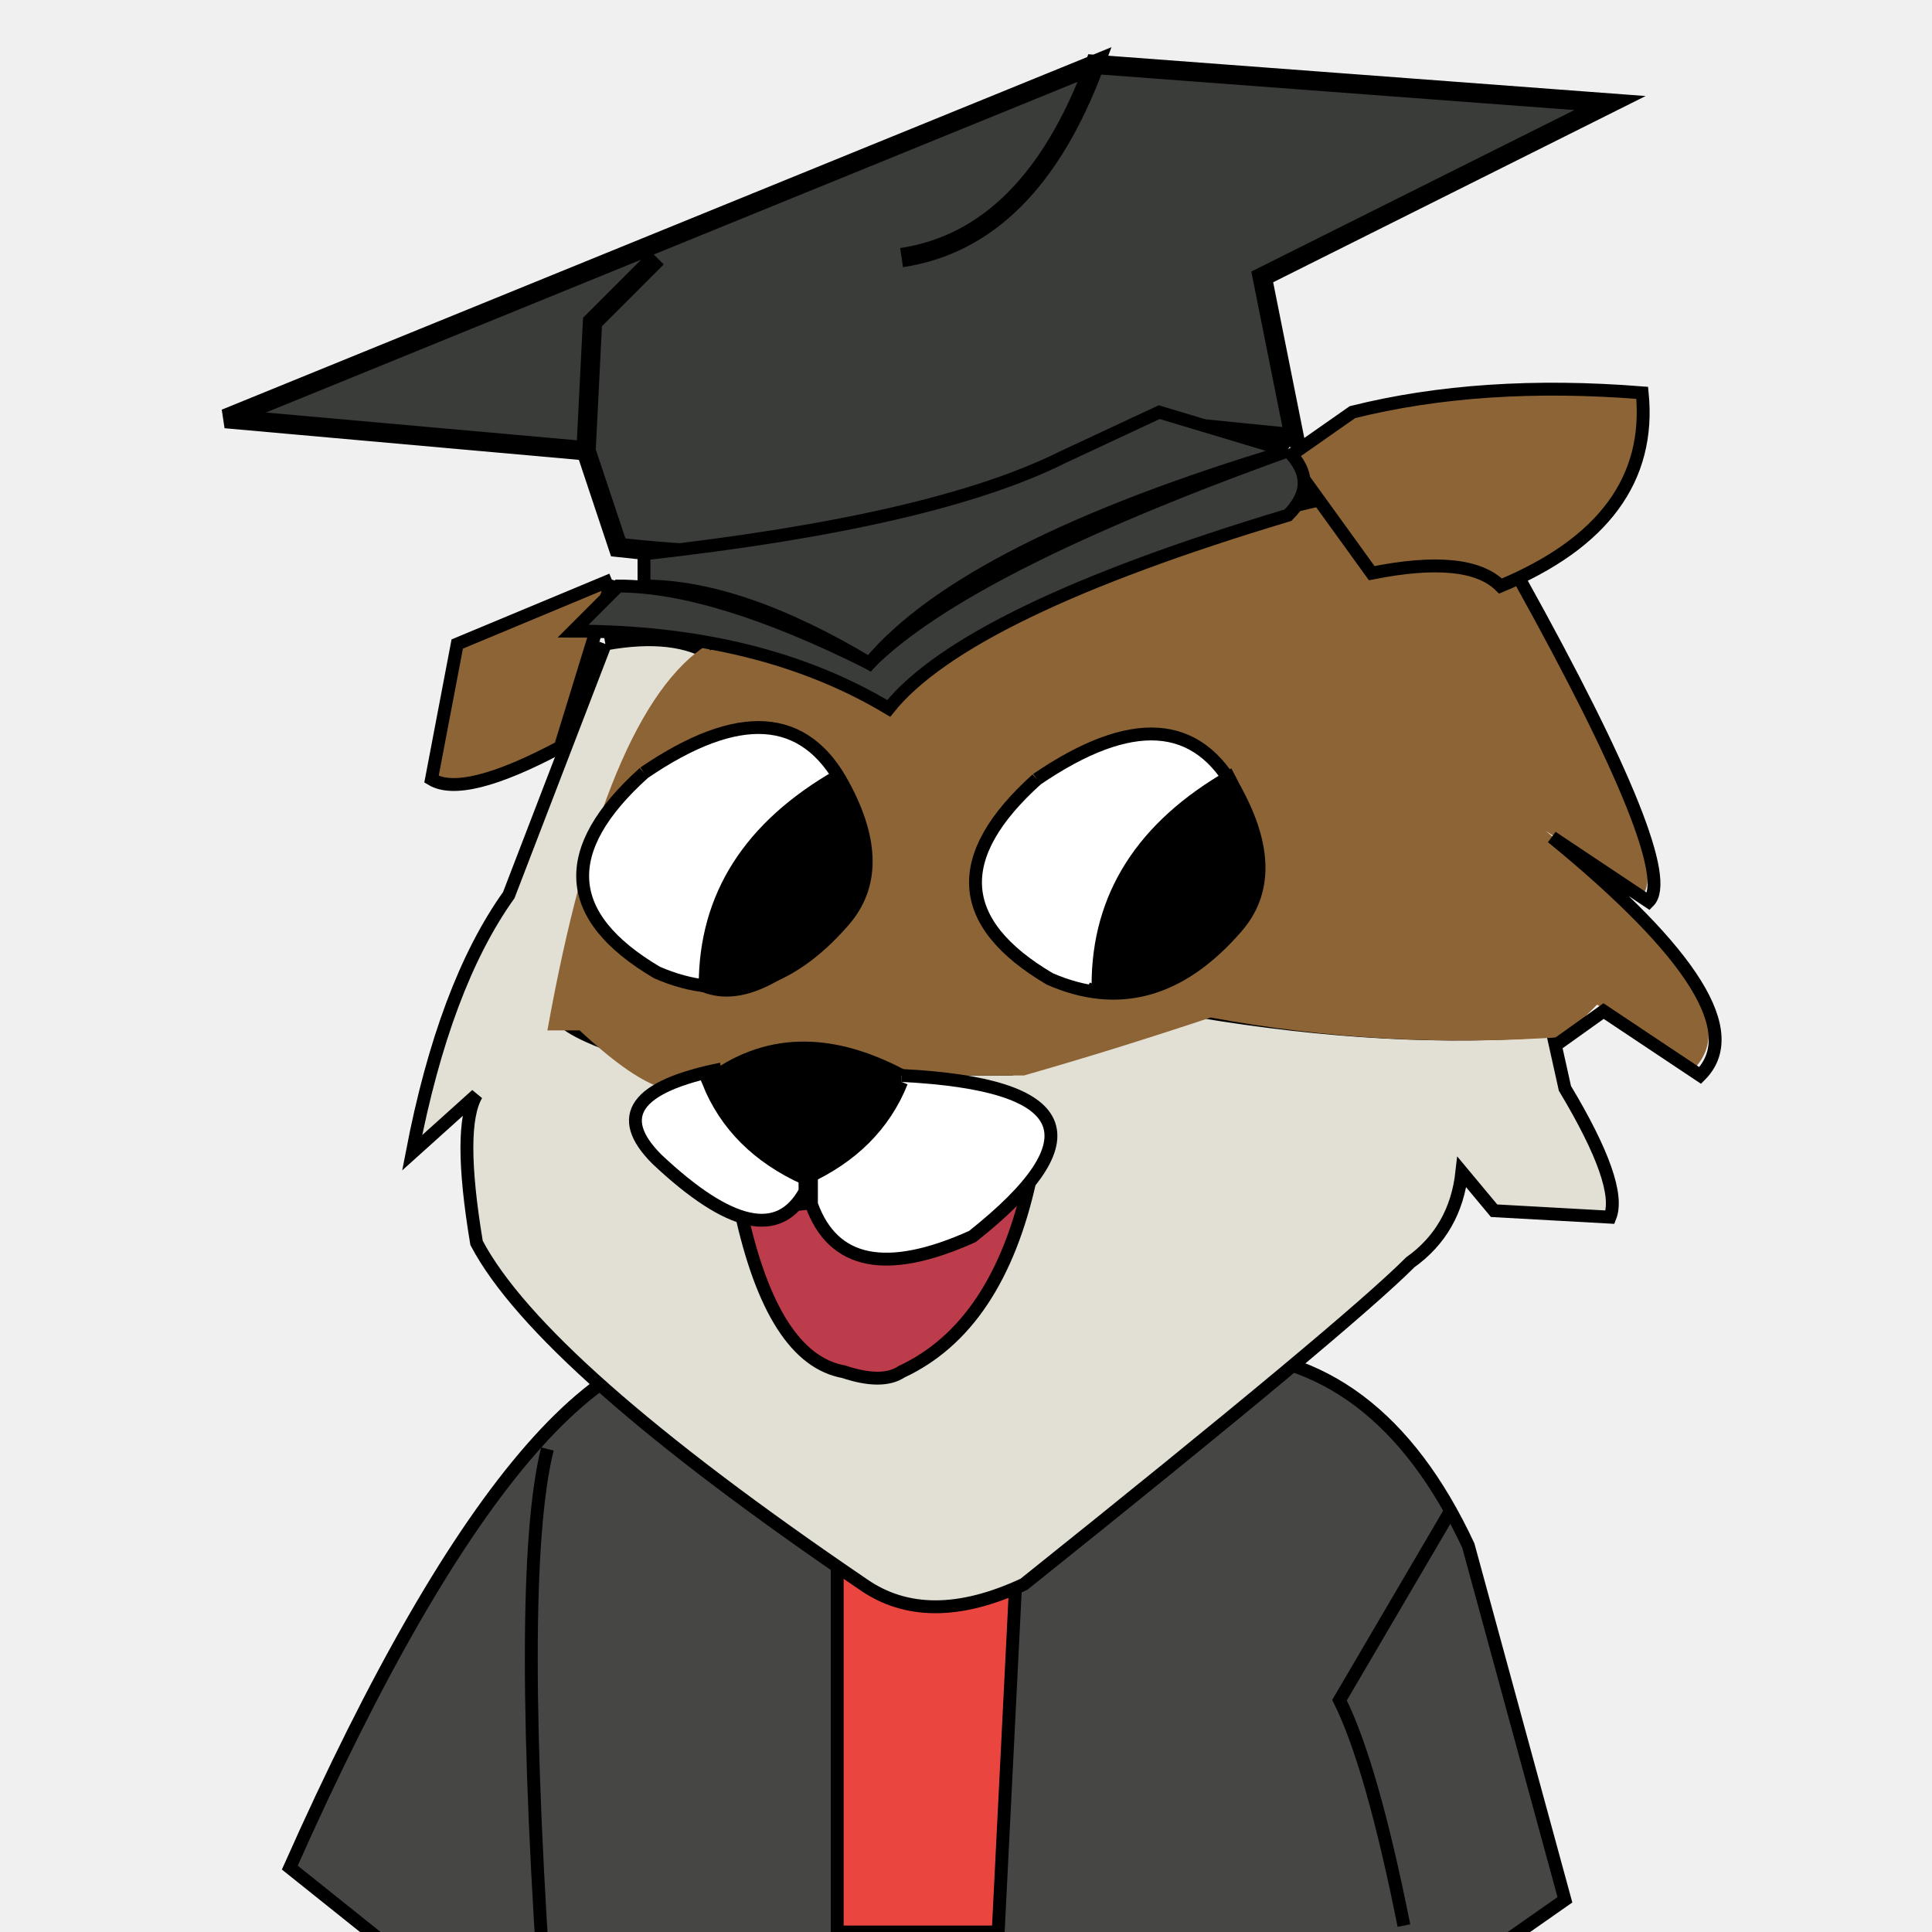
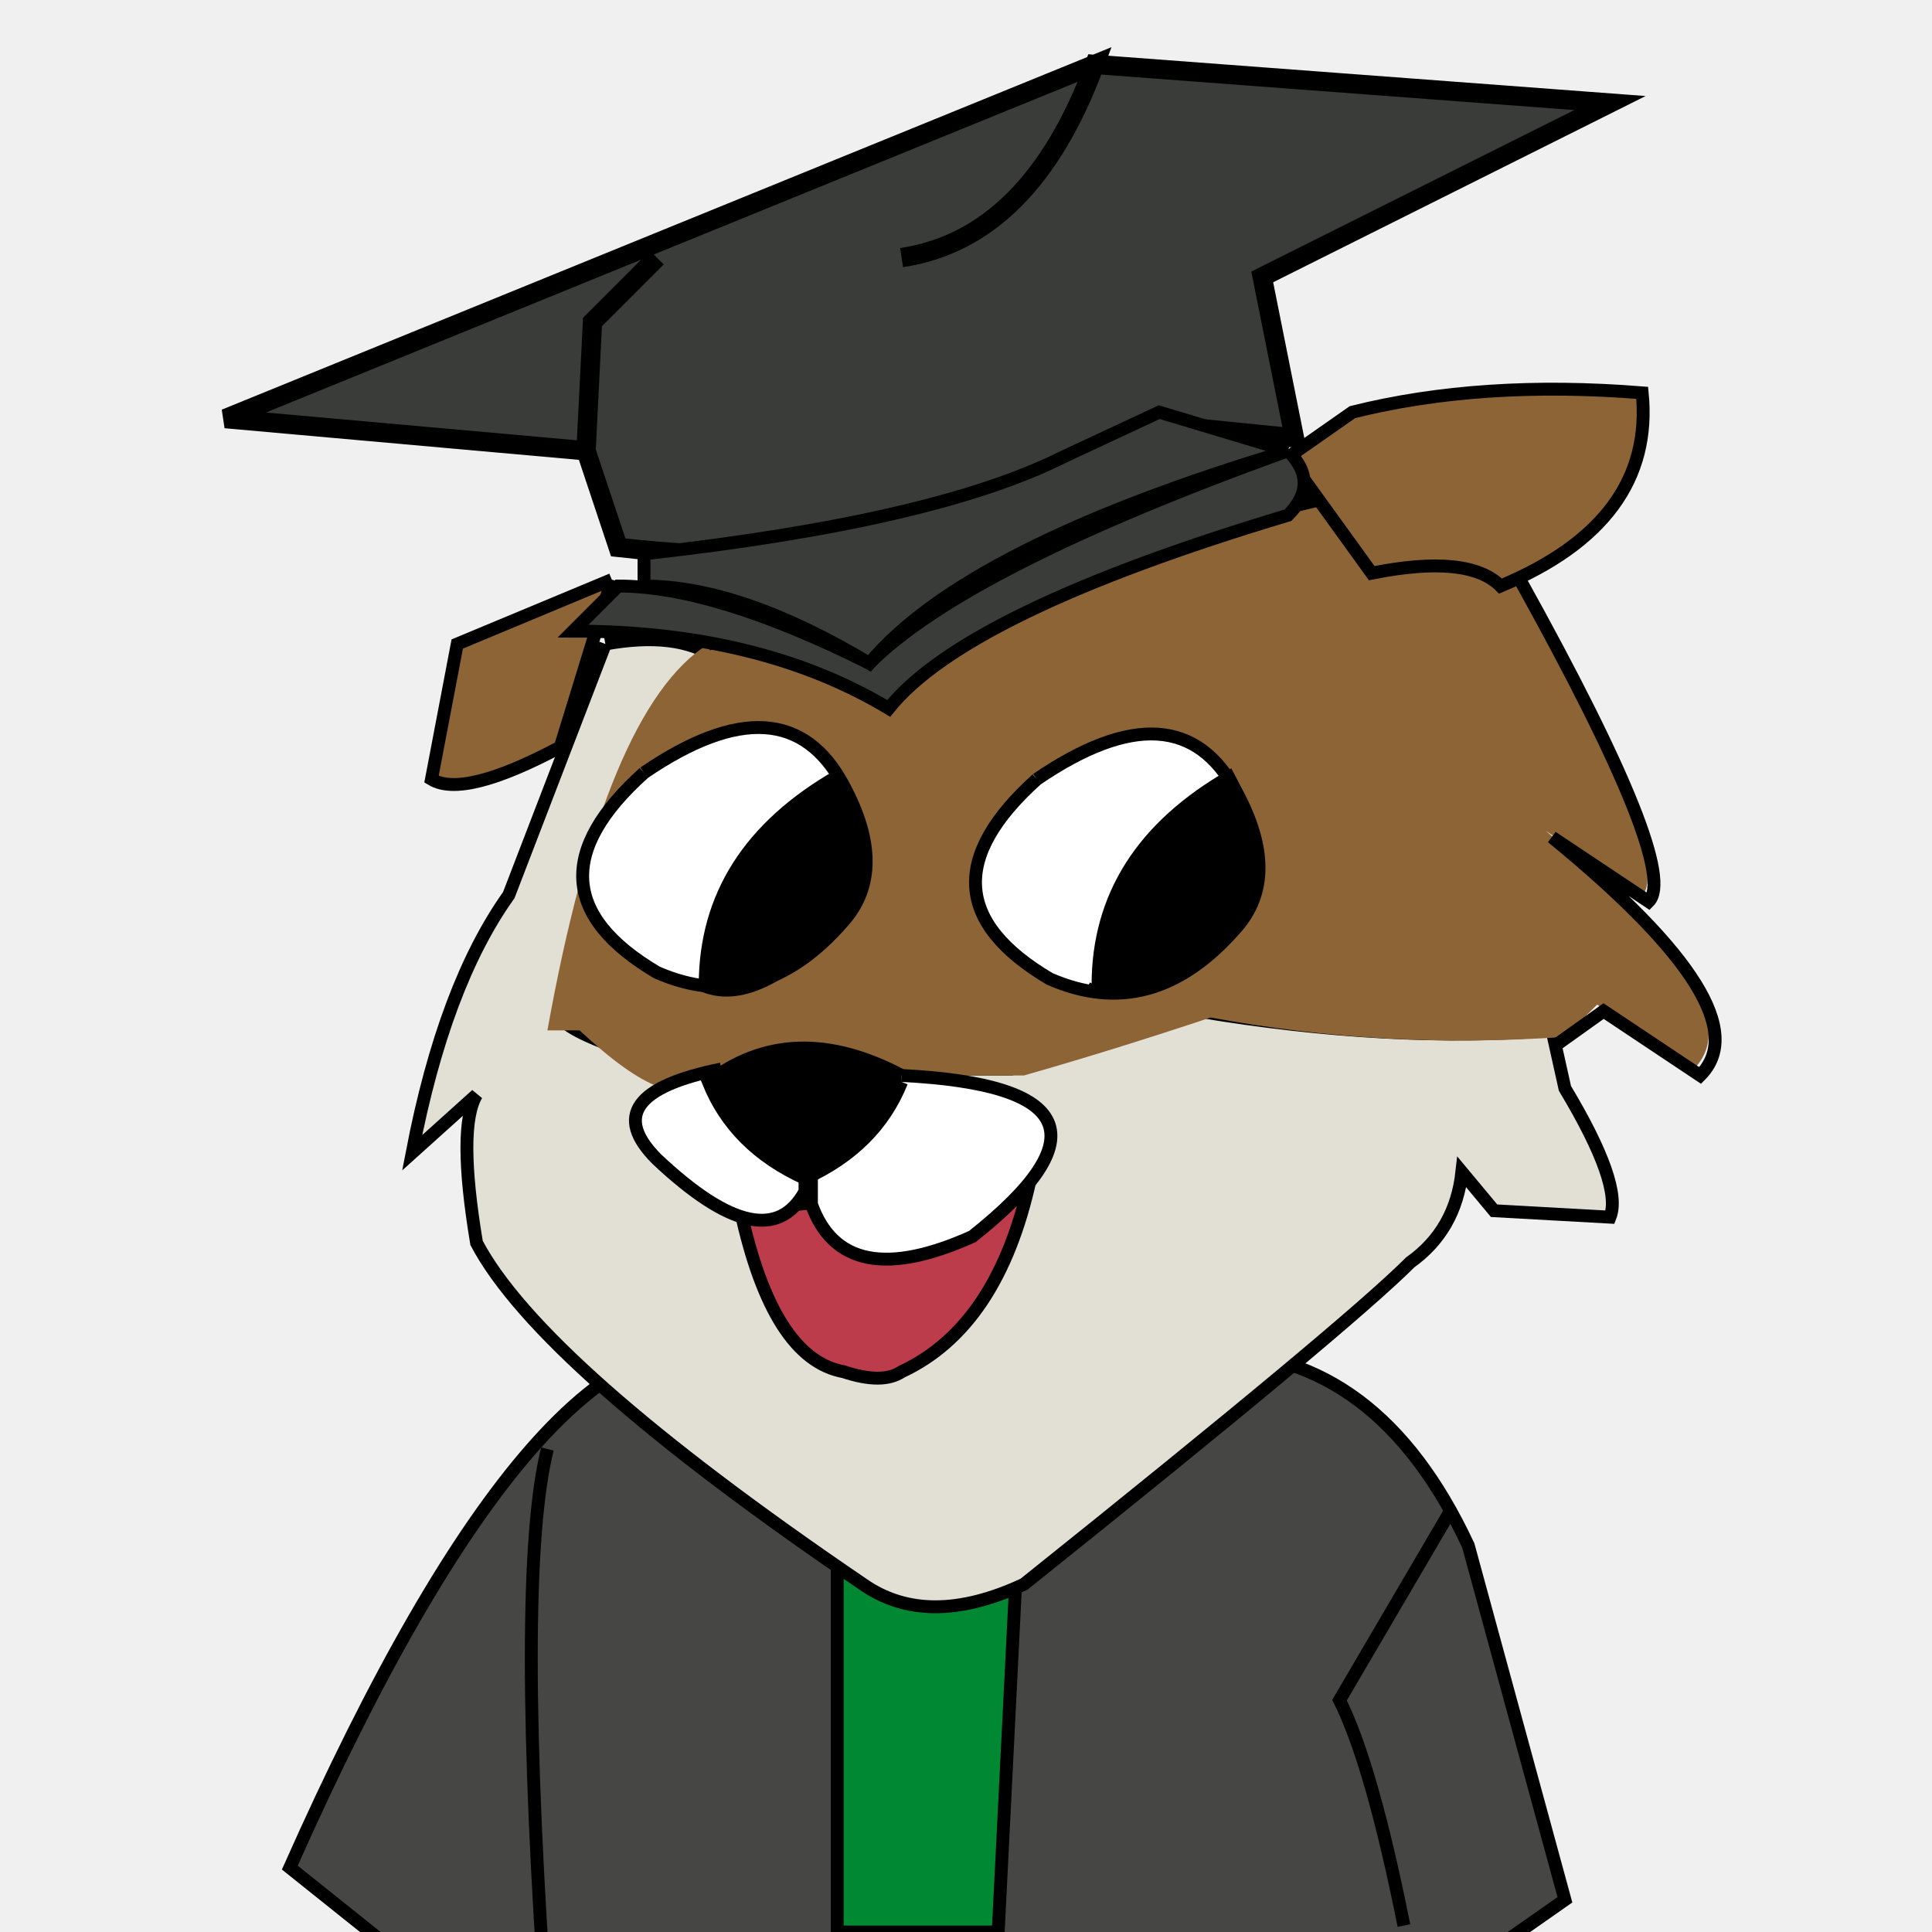
<svg xmlns="http://www.w3.org/2000/svg" version="1.0" width="300pt" height="300pt" viewBox="0 0 300 300" preserveAspectRatio="xMidYMid meet">
  <g display="none" transform="translate(0,300) scale(0.1,-0.1)" fill="#000000" stroke="none">
    <path stroke="red" d="M1610 2882 c-163 -66 -506 -206 -715 -292 -110 -46 -228 -94 -263 -108 l-63 -24 -15 21 c-8 11 -21 21 -29 21 -16 0 -65 -56 -65 -76 0 -7 -12 -17 -27 -20 -55 -14 -113 -44 -113 -58 0 -11 17 -17 60 -22 33 -4 60 -8 60 -10 0 -2 -16 -18 -35 -36 l-35 -33 -11 -185 c-20 -362 -78 -968 -105 -1094 -13 -63 -39 -161 -51 -193 -3 -7 2 -13 10 -13 16 0 50 111 73 241 26 150 65 583 89 983 14 232 16 251 37 273 12 13 26 23 31 23 15 0 -2 -337 -23 -470 -11 -63 -24 -164 -30 -225 -6 -60 -15 -143 -21 -184 -6 -41 -12 -192 -12 -335 -2 -221 -5 -266 -19 -296 -24 -50 -31 -80 -19 -80 5 0 13 5 16 10 5 8 11 7 20 0 8 -7 23 -9 35 -5 11 4 20 2 20 -4 0 -6 5 -11 10 -11 6 0 10 6 10 13 0 17 59 21 77 5 7 -6 13 -6 13 -1 0 5 16 9 36 10 19 1 38 3 40 6 3 3 -4 92 -16 198 -30 279 -36 638 -16 1048 9 184 18 336 19 337 3 3 321 -26 322 -29 0 -1 14 -31 30 -66 43 -91 42 -93 -40 -114 -38 -9 -99 -32 -135 -50 l-65 -32 -17 -105 c-9 -58 -17 -111 -17 -119 -2 -25 121 -1 190 36 4 2 -8 -44 -27 -103 -23 -73 -52 -136 -90 -197 -30 -49 -64 -112 -75 -140 -21 -51 -39 -197 -25 -197 4 0 22 11 40 25 18 14 35 25 37 25 2 0 2 -27 1 -61 -3 -50 1 -70 24 -116 27 -56 101 -140 159 -180 l30 -21 -49 -49 c-61 -60 -121 -150 -271 -413 -174 -304 -176 -309 -132 -331 32 -17 32 -17 12 -39 -18 -19 -17 -20 2 -20 12 0 24 7 27 15 5 14 9 14 35 0 17 -8 43 -15 58 -15 23 1 14 8 -50 41 -42 23 -77 45 -77 50 0 6 12 33 26 62 29 56 273 487 283 499 3 4 4 -52 3 -125 -2 -73 1 -181 7 -242 6 -60 14 -149 17 -197 5 -65 10 -88 20 -88 17 0 17 -2 -1 200 -20 228 -20 461 1 502 21 41 93 118 110 118 8 0 95 -61 194 -136 l180 -136 0 -274 c0 -176 4 -274 10 -274 6 0 10 95 10 265 0 146 4 265 9 265 5 0 14 -7 22 -16 16 -20 150 -17 193 3 l28 15 -6 -39 c-3 -21 -8 -114 -11 -208 -3 -93 -8 -196 -11 -227 -5 -48 -3 -58 9 -58 20 0 25 45 33 317 l6 223 187 152 c102 83 191 155 197 160 18 13 144 -51 191 -98 23 -23 46 -58 52 -78 11 -42 1 -79 -68 -236 l-42 -95 11 -130 c16 -196 19 -215 36 -215 10 0 13 7 10 23 -3 12 -10 89 -17 170 l-11 148 46 102 c25 56 50 116 57 132 10 26 13 27 16 10 8 -36 74 -267 114 -398 21 -71 39 -132 39 -136 0 -5 -21 -18 -47 -29 l-48 -21 48 -1 c26 0 47 5 47 10 0 6 9 10 20 10 11 0 20 2 20 6 0 3 -22 78 -49 167 -27 89 -68 230 -91 312 -24 83 -53 170 -65 195 -30 60 -95 118 -173 154 -34 16 -62 32 -62 35 1 3 32 28 70 55 92 64 156 129 171 171 12 33 14 34 31 18 10 -9 18 -22 18 -30 0 -7 5 -13 10 -13 6 0 10 6 10 14 0 12 13 14 67 11 36 -3 75 -7 86 -11 19 -6 20 -3 14 42 -3 27 -22 83 -42 125 -20 42 -37 89 -38 104 -2 24 3 30 29 38 27 8 37 4 90 -33 48 -34 58 -46 56 -66 -2 -13 -1 -24 3 -24 14 0 65 97 65 125 0 39 -43 108 -103 163 -26 23 -47 45 -47 48 0 3 14 3 30 -1 17 -4 30 -4 30 -1 0 3 -16 27 -37 53 -20 27 -72 122 -117 213 -44 91 -82 168 -84 172 -2 3 6 4 17 1 47 -12 121 44 121 92 0 13 11 30 25 39 41 27 56 69 53 144 l-3 67 -180 -3 c-183 -2 -274 -16 -323 -48 -17 -11 -23 -12 -26 -2 -2 7 -16 55 -30 107 -15 52 -24 97 -19 101 4 4 109 56 233 116 305 146 330 162 278 184 -13 5 -169 18 -348 30 -179 11 -350 23 -380 25 -47 4 -69 -1 -150 -33z m67 -84 c-56 -79 -81 -102 -187 -172 -47 -31 -81 -56 -76 -56 4 0 36 13 71 30 77 37 149 100 217 192 l52 70 65 -6 c37 -3 111 -9 166 -12 348 -23 439 -31 420 -39 -11 -4 -120 -57 -242 -116 -170 -82 -223 -112 -223 -126 0 -10 14 -63 30 -118 16 -55 30 -103 30 -107 0 -4 -51 -8 -112 -10 -113 -4 -113 -4 -283 -72 -154 -61 -183 -69 -305 -86 -74 -10 -172 -21 -217 -25 l-81 -7 -35 75 c-19 41 -38 77 -43 80 -5 3 -9 46 -8 96 l1 90 39 44 c21 24 55 51 74 59 19 9 172 71 340 138 168 68 314 129 324 136 35 24 30 6 -17 -58z m-747 -275 c-51 -45 -52 -47 -45 -89 3 -25 1 -61 -6 -85 l-13 -41 -60 5 c-34 4 -100 9 -148 13 l-88 7 0 28 c0 34 2 35 195 114 77 31 156 65 175 76 19 10 37 18 39 19 2 0 -20 -21 -49 -47z m-398 -59 c4 -3 0 -17 -8 -32 -8 -15 -14 -44 -14 -64 0 -48 -17 -91 -31 -82 -16 10 -5 128 15 159 16 25 27 30 38 19z m36 -48 c-12 -9 -18 -27 -18 -52 0 -22 -4 -34 -9 -28 -14 15 -1 82 18 87 26 7 27 7 9 -7z m1967 -87 c0 -70 -22 -104 -83 -131 -39 -18 -56 -20 -121 -13 -42 5 -110 8 -151 9 l-75 1 5 -35 c3 -19 5 -71 5 -115 0 -75 -1 -80 -22 -83 -14 -2 -36 10 -61 32 -33 30 -44 35 -71 30 -27 -6 -36 -1 -72 35 -45 45 -62 48 -35 6 23 -34 74 -65 110 -65 15 0 41 -11 58 -25 16 -14 41 -28 55 -31 43 -11 58 6 61 74 3 57 5 62 28 68 14 4 46 4 72 0 64 -8 93 -43 166 -205 33 -72 77 -153 98 -181 35 -46 36 -50 16 -50 -12 0 -40 19 -65 46 -25 25 -47 43 -50 40 -9 -8 40 -68 104 -128 96 -91 133 -144 133 -192 0 -69 -14 -71 -86 -15 l-63 49 -41 -15 c-23 -8 -45 -17 -50 -20 -13 -8 8 -81 44 -159 19 -39 37 -84 41 -100 5 -26 4 -28 -17 -22 -13 3 -53 6 -90 6 -64 0 -67 1 -87 33 -12 18 -21 25 -21 16 0 -8 -12 -38 -26 -66 -20 -42 -45 -67 -127 -130 -56 -42 -183 -143 -282 -223 -308 -250 -293 -240 -371 -240 l-67 0 -271 203 c-360 270 -391 306 -390 447 0 44 6 85 14 100 10 19 2 15 -35 -18 -54 -48 -67 -52 -61 -19 3 12 8 40 11 61 8 48 35 105 104 217 38 63 61 116 85 200 18 63 43 135 55 161 11 26 21 51 21 57 0 6 5 22 12 36 11 25 14 26 67 20 31 -4 64 -9 75 -12 11 -3 16 -1 12 5 -4 6 9 8 36 5 91 -10 140 -26 191 -64 58 -44 49 -46 139 33 71 61 213 149 224 138 5 -5 28 -1 54 11 37 17 48 18 68 7 18 -9 25 -9 31 0 8 13 142 77 184 87 21 6 27 13 27 36 0 17 -8 33 -20 42 -16 11 -18 16 -8 24 24 19 93 51 128 58 36 8 290 23 350 21 l35 -1 0 -56z m-1989 -151 c-26 -536 -30 -1071 -10 -1367 4 -59 3 -81 -5 -77 -6 4 -12 42 -13 89 l-2 82 -3 -72 c-3 -54 -8 -73 -18 -73 -7 0 -16 -6 -18 -12 -3 -7 -6 5 -7 27 l-2 40 -8 -33 c-8 -36 -20 -54 -20 -31 0 8 5 42 10 76 6 34 12 201 15 370 3 169 9 333 14 363 8 43 9 26 6 -80 -3 -88 -1 -130 5 -120 7 10 10 -13 12 -75 1 -49 5 34 9 185 16 672 23 840 32 840 6 0 7 -49 3 -132z m1441 115 c-4 -3 -49 -17 -99 -30 -125 -31 -370 -153 -460 -227 l-67 -56 -33 20 c-44 25 -191 67 -267 76 -42 4 -61 11 -61 20 0 10 14 14 48 14 26 0 126 11 222 24 161 22 186 28 318 80 78 30 155 62 170 70 19 11 59 15 131 16 57 0 101 -3 98 -7z m30 -56 c-3 -8 -18 -18 -34 -21 -15 -4 -57 -21 -92 -38 -41 -19 -66 -27 -73 -20 -6 6 -30 -1 -69 -19 -65 -32 -73 -34 -64 -19 25 41 -183 -82 -267 -158 -37 -34 -58 -38 -41 -9 48 84 406 266 608 309 25 6 39 -6 32 -25z m-1502 -34 c-3 -16 -10 -104 -15 -198 -6 -93 -22 -282 -35 -420 -17 -172 -25 -314 -25 -455 0 -270 -23 -420 -65 -420 -18 0 -18 5 -4 50 6 20 15 169 19 345 8 305 43 756 57 741 3 -2 -2 -76 -11 -164 -17 -171 -21 -285 -6 -182 18 119 41 501 38 613 l-3 117 27 0 c24 0 27 -3 23 -27z m1831 -39 c46 -4 79 -2 93 5 17 10 21 9 21 -3 0 -28 -49 -73 -92 -84 -36 -9 -45 -8 -66 9 -30 23 -152 28 -152 7 -1 -21 -17 13 -24 51 l-6 33 78 -6 c42 -3 109 -8 148 -12z m-1428 -111 c-42 -17 -54 -53 -18 -53 11 0 20 -2 20 -4 0 -11 -45 -123 -54 -135 -27 -35 -177 -81 -176 -53 1 4 6 45 13 92 12 80 15 85 46 104 48 28 151 65 181 65 21 0 19 -2 -12 -16z m182 -8 c134 -28 218 -56 242 -83 23 -25 14 -23 -32 8 -45 30 -163 52 -290 54 -120 1 -134 6 -70 24 50 14 66 14 150 -3z m-537 -1235 c4 -52 3 -75 -3 -60 -8 24 -14 158 -6 149 2 -2 6 -42 9 -89z" />
    <path d="M1593 2040 c-35 -22 -63 -43 -63 -46 0 -9 92 45 115 67 29 28 17 23 -52 -21z" />
    <path d="M1060 1911 c-11 -23 -16 -41 -10 -41 12 0 44 69 36 77 -2 3 -14 -13 -26 -36z" />
    <g id="right_eye">
      <path stroke="black" stroke-width="24" fill="none" d="M 1950 1731 q -48 120 -120 132 t -216 -108 t -48 -240 t 252 -36 t 132 252 z" />
      <path d="M 1915 1796 Q 1682 1620 1754 1456 Q 1773 1454 1815 1479 Q 2023 1603 1916 1794 z" />
    </g>
    <g id="left_eye">
      <path stroke="black" stroke-width="24" fill="none" d="M 1321 1744 q -48 120 -120 132 t -216 -108 t -48 -240 t 252 -36 t 132 252 z" />
      <path d="M 1315 1796 q -233 -176 -161 -340 q 19 -2 61 23 q 208 124 101 315 z" />
    </g>
    <path d="M911 1475 c-13 -36 -27 -68 -32 -71 -17 -10 -9 -24 16 -24 13 0 45 -7 71 -16 64 -22 69 -8 6 18 -29 12 -52 27 -52 32 0 6 7 29 15 51 16 45 19 75 7 75 -5 0 -19 -29 -31 -65z" />
    <path d="M1870 1442 c-8 -3 17 -12 55 -19 91 -19 445 -29 445 -14 0 13 20 12 -190 16 -96 1 -191 8 -210 14 -37 12 -76 13 -100 3z" />
    <path d="M1202 1414 c-65 -17 -79 -25 -152 -80 -82 -62 -90 -93 -40 -161 31 -42 133 -103 171 -103 12 0 21 -10 24 -27 23 -109 54 -175 92 -192 34 -16 99 -14 133 4 37 19 101 103 134 175 37 81 68 223 56 255 -23 60 -104 109 -217 131 -91 17 -132 17 -201 -2z m94 -13 c-3 -5 -27 -12 -53 -16 -26 -4 -64 -14 -86 -22 -41 -17 -62 -12 -28 6 49 26 179 51 167 32z m250 -66 c71 -54 69 -109 -4 -187 -77 -82 -154 -107 -239 -76 -26 9 -33 18 -33 38 0 14 -3 34 -6 45 -4 15 3 25 23 37 43 25 123 110 130 137 3 13 1 32 -6 42 -6 10 -11 21 -11 23 0 11 116 -36 146 -59z m-176 35 c8 -15 7 -27 -5 -49 -14 -29 -98 -101 -117 -101 -20 0 -88 41 -102 62 -26 37 -19 45 52 64 37 9 78 23 92 30 37 19 68 17 80 -6z m-280 -76 c0 -23 74 -91 114 -104 32 -10 36 -15 36 -46 0 -48 -1 -49 -44 -46 -51 4 -132 47 -162 88 -33 43 -31 76 7 108 31 26 49 27 49 0z m456 -235 c-40 -85 -93 -151 -134 -168 -48 -20 -112 -10 -135 20 -19 26 -19 29 -3 77 l17 51 67 -6 c79 -6 124 11 181 71 19 20 36 34 38 32 3 -2 -11 -37 -31 -77z m-276 5 c0 -3 -5 -26 -12 -52 -12 -46 -12 -46 -19 -17 -13 58 -10 75 11 75 11 0 20 -3 20 -6z" />
    <path d="M1366 1004 c-3 -9 -6 -25 -6 -37 1 -17 2 -19 9 -7 16 27 22 60 13 60 -6 0 -13 -7 -16 -16z" />
    <path d="M1701 1390 c-41 -10 -79 -24 -84 -29 -18 -18 34 -13 104 9 126 39 112 53 -20 20z" />
    <path d="M307 974 c-11 -109 -31 -191 -52 -215 -18 -19 -18 -20 2 -39 22 -20 40 -12 41 20 0 8 5 47 11 85 7 39 11 107 9 150 l-3 80 -8 -81z" />
  </g>
  <g id="robe">
    <path id="outer" stroke="black" stroke-width="2" fill="#464644" d="M 115 210 q -30 -10 -70 80 l 50 40 l 98 0 l 50 -35 l -15 -55 q -14 -30 -40 -30 L 115 210z M 85 225 q -5 20 0 90 M 225 235 l -17 29 q 5 10 10 35" />
-     <path id="inner" stroke="black" stroke-width="2" fill="#EA463F" d="M130 240 l 0 60 l 25 0 l 3 -60" />
+     <path id="inner" stroke="black" stroke-width="2" fill="#008833" d="M130 240 l 0 60 l 25 0 l 3 -60" />
    <g id="latex-logo" transform="scale(0.65), translate(260, 370)" display="none">
      <path id="latex-logo_L" transform="scale(0.5)" d="M50.618 101.811l1.231.268-4.314 13.678H8.504v-1.371h1.903c2.132 0 3.654-.697 4.568-2.08.521-.799.774-2.641.774-5.508V74.263c0-3.146-.343-5.113-1.041-5.9-.964-1.091-2.398-1.637-4.301-1.637H8.504v-1.383h22.827v1.383c-2.677-.025-4.555.216-5.634.736-1.078.52-1.814 1.18-2.208 1.979-.393.786-.596 2.689-.596 5.685v31.67c0 2.057.203 3.465.596 4.238.292.521.749.9 1.371 1.154.621.242 2.55.369 5.798.369h3.68c3.87 0 6.585-.279 8.146-.852 1.561-.57 2.982-1.586 4.276-3.031 1.282-1.445 2.576-3.742 3.858-6.863z" fill="white" />
      <path transform="scale(0.75), translate(30, 30)" fill="white" stroke="white" d="M2.901 3.749c0.312 0.563 0.635 1.043 0.973 1.453h-0.005c-0.156-0.020-0.312-0.036-0.473-0.031-0.36 0-0.713 0.063-1.052 0.172 0.656 0.552 1.213 0.953 1.703 1.265 1.208 0.391 2.552 1.041 3.699 1.771 0.567 0.365 1.077 0.724 1.484 1.041 0.401 0.313 0.755 0.625 0.823 0.767 0.073 0.135 0 0.181-0.104 0.077-0.109-0.104-0.407-0.427-0.803-0.739-0.473-0.365-0.968-0.709-1.473-1.032-1.036-0.651-2.645-1.281-3.625-1.885-0.755-0.245-1.573-0.276-2.531 0.183 0.697 0.437 1.287 0.755 1.801 0.995 1.475 0.203 3.011 0.921 4.303 1.74 0.64 0.411 1.203 0.823 1.625 1.161 0.208 0.167 0.385 0.312 0.52 0.437 0.131 0.12 0.235 0.203 0.261 0.276 0.041 0.099-0.027 0.14-0.109 0.077-0.048-0.031-0.115-0.135-0.245-0.255-0.167-0.151-0.339-0.297-0.516-0.432-0.411-0.333-0.968-0.74-1.609-1.147-1.192-0.749-2.979-1.348-4.235-1.859-0.801-0.151-1.629-0.084-2.541 0.516 0.599 0.265 1.12 0.468 1.579 0.619-0.756 0.027-1.505 0.261-2.235 0.953 0.635 0.161 1.183 0.265 1.656 0.333-0.583 0.12-1.156 0.401-1.719 0.964 0.432 0.093 0.823 0.161 1.183 0.213-0.443 0.213-0.855 0.541-1.235 1.047 0.495 0.041 0.937 0.057 1.333 0.057-0.479 0.219-0.927 0.573-1.328 1.136 0.708 0.031 1.307 0.031 1.817 0-0.563 0.229-1.083 0.62-1.525 1.292 0.724 0.015 1.452-0.016 2.172-0.105l-0.011 0.005c1.323-0.099 3.068 0.167 3.953 1.131 0.067 0.079-0.032 0.156-0.1 0.099-0.859-0.776-1.989-1.104-3.853-1.229-0.724 0.199-1.396 0.595-1.948 1.433 0.713 0.009 1.307-0.016 1.817-0.063-0.625 0.339-1.156 0.859-1.516 1.739 0.647-0.12 1.188-0.255 1.652-0.391-0.485 0.355-0.891 0.849-1.161 1.595 0.432-0.1 0.812-0.199 1.156-0.297-0.344 0.421-0.579 0.927-0.683 1.464 0.469-0.177 0.875-0.344 1.235-0.511h0.005c0.375-0.308 0.943-0.609 1.719-0.828 0.672-0.193 1.443-0.38 2.197-0.401 0.109-0.005 0.219-0.005 0.328 0 0.136 0.005 0.084 0.14 0.005 0.136-0.968-0.011-1.735 0.176-2.495 0.395-0.604 0.193-1.187 0.428-1.755 0.704-0.385 0.453-0.636 1-0.735 1.583 0.656-0.26 1.197-0.515 1.645-0.755-0.411 0.443-0.724 1.016-0.844 1.807 0.663-0.287 1.303-0.615 1.923-0.989-0.579 0.484-1.021 1.125-1.172 2.115 0.823-0.349 1.609-0.776 2.355-1.271-0.245 0.495-0.376 1.073-0.313 1.797 1.016-0.781 1.661-1.407 2.141-1.964-0.037 0.396 0 0.797 0.099 1.183 0.599-1.032 1.197-1.459 1.803-1.813-0.751 0.495-0.615 0.896-0.615 1.355 0.905-0.964 2.176-1.979 2.567-2.62-0.52 0.781-0.729 1.521-0.864 2.177-2.661 1.407-4.281 1.771-6.093 2.333 0.703 0.26 1.457 0.511 1.145 0.869l-0.833 0.828c0.531-0.161 1.073-0.396 1.541-0.072-0.041 0.432-0.593 0.656-1.063 0.905 0.824-0.296 1.005-0.229 1.224-0.156 0.109 0.521-0.271 0.803-0.515 1.147 2.088-1.589 4.807-2.839 6.728-3.365 2.693-0.907 6.172-1.849 7.12-4.151 0.313-1.265 0.636-2.541 0.943-3.792-0.151-0.047-0.328-0.083-0.468-0.177-0.141-0.099-0.251-0.239-0.313-0.401-0.333 0.089-0.583 0.043-0.744-0.113-0.156-0.157-0.224-0.391-0.271-0.657-0.271 0.057-0.485 0.027-0.625-0.099-0.151-0.135-0.229-0.349-0.265-0.588l-0.005-0.057 0.047-0.021c0.151-0.052 0.287-0.14 0.401-0.255 0.077-0.084 0.115-0.193 0.093-0.303l-0.011-0.052 0.041-0.021c0.22-0.119 0.464-0.224 0.573-0.369 0.063-0.079 0.084-0.183 0.068-0.281-0.031-0.172-0.104-0.339-0.203-0.479l-0.043-0.052 0.057-0.037c0.157-0.119 0.328-0.233 0.412-0.343 0.041-0.052 0.063-0.105 0.063-0.147s-0.021-0.093-0.089-0.161l-0.129-0.125 0.181 0.011c0.281 0.011 0.527-0.011 0.72-0.073 0.161-0.041 0.301-0.151 0.389-0.296-0.004-0.032-0.004-0.068-0.004-0.099 0-0.333 0.271-0.605 0.609-0.605 0.333 0 0.604 0.272 0.604 0.605 0 0.061-0.011 0.119-0.032 0.176 0.251 0.021 0.48 0.011 0.704-0.083l0.047-0.021c0.312-0.109 0.443 0.063 0.959-0.609-2.251-2.921-5.543-0.844-6.636 2.167-0.281 0.771-1.875 0.771-2.339-0.005-1.823-3.932-7.369-8.088-12.093-9.62zM3.875 5.203c0.339-0.009 1.511 0.604 1.751 0.699 0.713 0.401 1.411 0.828 2.088 1.287 0.672 0.448 1.281 0.885 1.699 1.203 0.208 0.161 0.369 0.292 0.468 0.38 0.047 0.047 0.084 0.079 0.104 0.109 0.011 0.011 0.011 0.021 0.016 0.032 0.005 0.015 0.005 0.041-0.005 0.057-0.016 0.025-0.041 0.041-0.057 0.041-0.011 0-0.025 0-0.036 0-0.079 0-0.271-0.219-0.661-0.552-1.167-0.901-2.396-1.713-3.677-2.437-0.672-0.376-1.276-0.719-1.688-0.819zM2.355 8.921c1.083 0 2.52 0.485 3.905 1.224 1.391 0.745 2.724 1.625 3.371 2.376 0.088 0.099-0.027 0.161-0.104 0.088-0.693-0.661-1.948-1.604-3.329-2.344-0.848-0.448-2.864-1.339-3.843-1.344zM1.787 10.208c1.484 0.021 3.131 0.599 4.573 1.328 0.723 0.371 1.364 0.761 1.859 1.109 0.5 0.355 0.901 0.699 0.979 0.881 0.084 0.176-0.020 0.171-0.115 0.067-0.28-0.307-0.593-0.588-0.937-0.833-0.588-0.411-1.208-0.776-1.843-1.099-1.287-0.64-3.048-1.235-4.516-1.453zM2 11.297c0.088-0.005 0.177 0 0.265 0.009 1.099 0.095 2.297 0.485 3.38 0.996 1.448 0.676 2.715 1.541 3.245 2.224 0.047 0.057-0.016 0.176-0.104 0.083-0.573-0.588-1.76-1.511-3.199-2.183-1.213-0.563-3.041-1.161-4.348-1.041 0.249-0.031 0.5-0.079 0.76-0.088zM24.052 11.312c-0.484 0.636-0.703 0.568-0.932 0.62 0.125 0.579 0.468 0.787 0.781 1.032 2.692-0.495 5.719-0.365 8.109-0.303l-7.953-1.344zM22.984 11.973c-0.255 0.105-0.515 0.105-0.781 0.079-0.104 0.188-0.301 0.297-0.515 0.303-0.24 0-0.459-0.141-0.552-0.36-0.105 0.131-0.245 0.229-0.401 0.281-0.213 0.057-0.437 0.084-0.656 0.073 0.025 0.047 0.067 0.088 0.067 0.135 0 0.084-0.031 0.167-0.093 0.229-0.093 0.125-0.249 0.235-0.391 0.333 0.099 0.147 0.167 0.313 0.199 0.484 0.020 0.136-0.016 0.272-0.095 0.381-0.14 0.181-0.38 0.281-0.583 0.391 0.005 0.129-0.037 0.26-0.12 0.353-0.115 0.115-0.251 0.204-0.401 0.265 0.036 0.209 0.099 0.376 0.208 0.475 0.115 0.099 0.281 0.135 0.568 0.063l0.073-0.021 0.016 0.073c0.041 0.276 0.113 0.516 0.244 0.645 0.136 0.131 0.328 0.183 0.672 0.073l0.068-0.021 0.016 0.068c0.052 0.151 0.151 0.287 0.28 0.375 0.115 0.079 0.333 0.152 0.48 0.199 1.068-1.161 2.036-2.365 2.516-3.819-0.303-0.233-0.677-0.443-0.819-1.057zM1.921 12.464c1.276 0.015 2.537 0.307 3.693 0.853 1.224 0.573 2.208 1.251 2.631 1.745 0.099 0.115-0.027 0.161-0.095 0.093-0.781-0.692-1.656-1.271-2.599-1.719-1.203-0.552-2.927-0.859-4.213-0.959 0.192-0.009 0.391-0.015 0.583-0.015zM2.495 13.552c0.812 0.027 1.656 0.208 2.412 0.469 1.005 0.348 1.891 0.817 2.328 1.307 0.057 0.068-0.005 0.172-0.099 0.093-0.464-0.405-1.281-0.927-2.276-1.271-0.767-0.26-2.152-0.489-3.027-0.525 0.26-0.032 0.391-0.084 0.661-0.073zM3.688 15.927c0.067 0 0.135 0.005 0.208 0.011 0.563 0.047 1.183 0.177 1.787 0.541 0.057 0.037 0.067 0.183-0.063 0.12-1.147-0.536-1.771-0.651-3.281-0.411 0.453-0.152 0.869-0.267 1.349-0.261zM4.24 16.973c0.4 0.005 0.817 0.079 1.333 0.287 0.057 0.027 0.104 0.167-0.047 0.125-1.141-0.323-1.553-0.437-3.048 0.141 0.376-0.308 0.824-0.491 1.36-0.543 0.135-0.011 0.265-0.015 0.401-0.011zM6.188 17.88c0.208 0 0.411 0.011 0.615 0.037 0.067 0.004 0.072 0.135-0.011 0.129-0.823-0.041-1.647 0.005-2.453 0.151-0.323 0.063-0.563 0.063-1.869 0.615 0.38-0.312 1.057-0.599 1.848-0.744 0.589-0.109 1.245-0.193 1.871-0.188zM7.969 19.088c0.047-0.005 0.14 0.109 0.020 0.131-0.973 0.183-1.656 0.36-2.391 0.609-0.292 0.099-0.776 0.276-1.656 0.787 0.344-0.36 0.869-0.661 1.615-0.917 0.787-0.271 1.593-0.479 2.412-0.609zM8.38 19.765c0.099-0.016 0.136 0.115 0.032 0.136-1.625 0.317-2.349 0.739-3.391 1.525 0.672-0.697 1.728-1.4 3.359-1.661zM9.177 20.36c0.011 0 0.025 0 0.036 0 0.084 0.015 0.093 0.119-0.011 0.135-1.161 0.172-1.968 0.74-3.009 1.776 0.395-0.656 1.343-1.656 2.984-1.911zM9.672 20.88c0.063-0.005 0.151 0.099 0.031 0.136-0.255 0.072-0.577 0.197-0.891 0.4-0.244 0.157-0.405 0.272-0.801 0.677 0.151-0.328 0.401-0.577 0.729-0.787 0.328-0.213 0.676-0.389 0.932-0.427z" />
    </g>
  </g>
  <g id="head">
    <path id="outer_bottom" stroke-width="2" stroke="black" fill="#E2E0D4" d="M94 100 l -15 39 q -10 14 -15 40 l 10 -9 q -3 5 0 23 q 10 19 60 53 q 10 7 25 0 q 50 -40 60 -50 q 7 -5 8 -14 l 5 6 l 18 1 q 2 -5 -7 -20 l -2 -9 q -25 2 -55 -3 q -15 6 -29 9 l -50 0 q -15 -4 -19 -7 l 23 -57 Q 105 98 94 100" />
    <path id="inner_color" stroke-width="1" stroke="none" fill="#8D6436" d="M110 100 q -16 10 -25 60 l 5 0 q 15 14 19 7 l 50 0 q 14 -4 29 -9 q 27 5 55 3 l 5 -5 l 15 10 q 10 -10 -23 -37 l 15 10 q 5 -5 -20 -50 l -20 -15 L 110 100" />
    <path id="inner_border" stroke-width="2" stroke="black" fill="none" d="M242 162 l 7 -5 l 15 10 q 10 -10 -23 -37 l 15 10 q 5 -5 -20 -50 l -20 -15 L 110 100" />
    <path id="left_ear" stroke-width="2" stroke="black" fill="#8D6436" d="M95 90 l -24 10 l -4 21 q 5 3 20 -5 L 95 90" />
    <path id="right_ear" stroke-width="2" stroke="black" fill="#8D6436" d="M200 71 l 10 -7 q 20 -5 45 -3 q 2 20 -22 30 q -5 -5 -20 -2 L 200 71" />
    <g id="left_eye">
      <path stroke="black" stroke-width="2" fill="white" d="M 100 120 q -20 18 2 31 q 16 7 29 -8 q 7 -8 0 -21 q -9 -17 -31 -2" />
      <path stroke="black" fill="black" d="M 109 153 q 0 -21 21 -33 q 8 15 1 23 q -14 15 -23 10" />
    </g>
    <g id="right_eye">
      <path stroke="black" stroke-width="2" fill="white" d="M 161 121 q -20 18 2 31 q 16 7 29 -8 q 7 -8 0 -21 q -9 -17 -31 -2" />
      <path stroke="black" fill="black" d="M 170 153 q 0 -21 21 -33 q 8 15 1 23 q -14 15 -23 10" />
    </g>
    <g id="snout">
      <path id="mouth" stroke="black" fill="#BD3C4C" stroke-width="2" d="M 160 183 q -5 23 -20 30 q -3 2 -9 0 q -11 -2 -16 -25 L 160 183" />
      <path id="snout_shaft_right" stroke="black" fill="white" stroke-width="2" d="M 140 167 q 40 2 11 25 q -20 9 -25 -5 l 0 -5" />
      <path id="snout_shaft_left" stroke="black" fill="white" stroke-width="2" d="M 125 180 l 0 5 q -6 11 -23 -5 q -10 -10 10 -14" />
      <path id="nose" stroke="black" stroke-width="2" fill="black" d="M 140 167 q -17 -9 -30 1 q 4 10 15 15 q 11 -5 15 -15" />
    </g>
  </g>
  <g id="hat">
    <path id="outer_shape" stroke-width="3" stroke="black" fill="#3A3C39" d="M35 65 l 135 -55 q -10 27 -30 30 q 20 -3 30 -30 l 80 6 l -54 27 l 5 25 l -20 -2 l -20 9 q -20 15 -65 10 l -5 -15 l 1 -20 l 10 -10 l -10 10 l -1 20 L35 65z" />
    <path id="lower_thing_2" stroke="black" stroke-width="2" fill="#3A3C39" d="M200 70 q 5 5 0 10 q -50 15 -62 30 q -20 -12 -49 -12 l 7 -7 q 15 0 39 12 q 15 -15 65 -33" />
    <path id="lower_thing" stroke="black" stroke-width="2" fill="#3A3C39" d="M200 70 q -50 15 -65 33 q -20 -12 -35 -12 l 0 -5 q 45 -5 65 -15 l 15 -7 L 200 70" />
  </g>
</svg>
